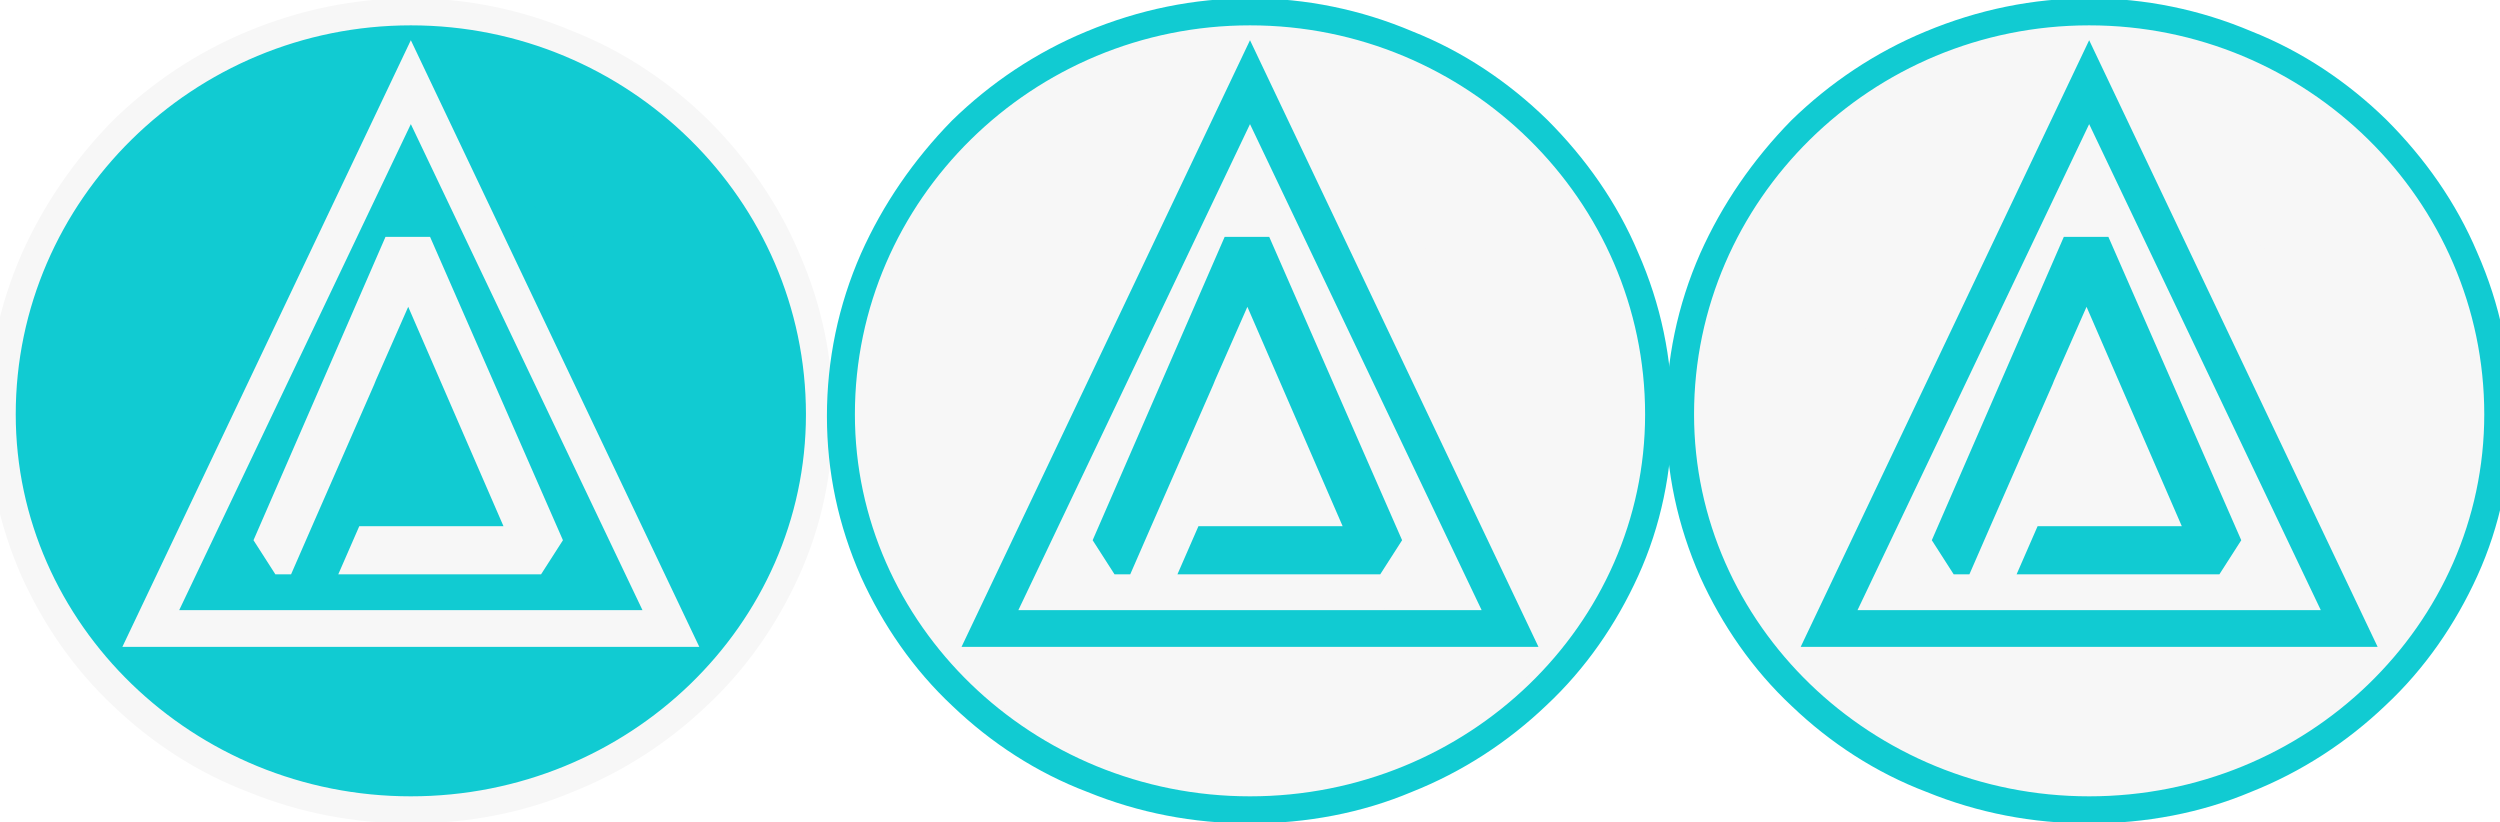
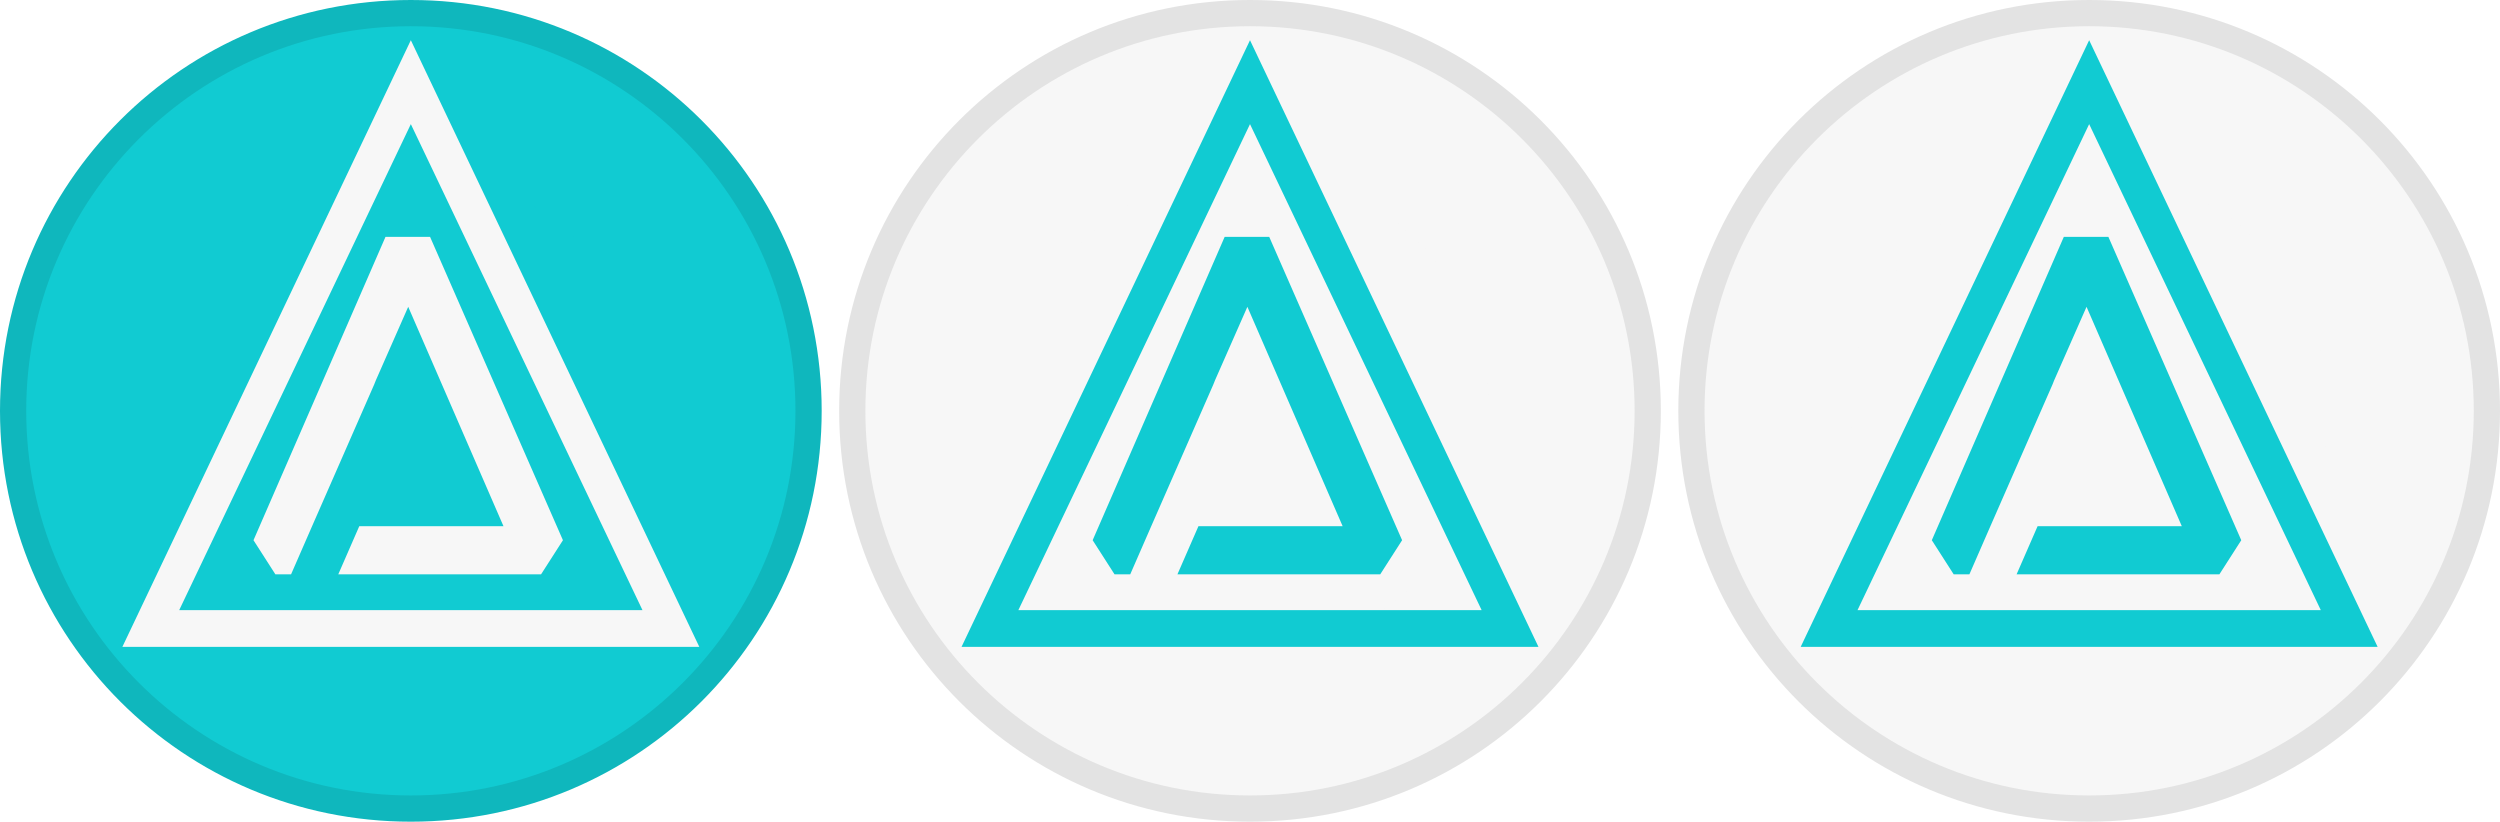
<svg xmlns="http://www.w3.org/2000/svg" xmlns:xlink="http://www.w3.org/1999/xlink" version="1.1" id="Layer_1" x="0px" y="0px" width="286px" height="94px" viewBox="0 0 286 94" style="enable-background:new 0 0 286 94;" xml:space="preserve">
  <style type="text/css">
	.st0{fill:#11CBD2;}
- 	.st1{fill:#F7F7F7;}
- 	.st2{clip-path:url(#SVGID_2_);fill:#F7F7F7;}
- 	.st3{clip-path:url(#SVGID_4_);fill:#F7F7F7;}
- 	.st4{clip-path:url(#SVGID_6_);}
- 	.st5{clip-path:url(#SVGID_8_);fill:#F7F7F7;}
- 	.st6{clip-path:url(#SVGID_10_);fill:#11CBD2;}
- 	.st7{clip-path:url(#SVGID_12_);fill:#11CBD2;}
- 	.st8{clip-path:url(#SVGID_14_);}
- 	.st9{clip-path:url(#SVGID_16_);fill:#11CBD2;}
- 	.st10{clip-path:url(#SVGID_18_);fill:#11CBD2;}
- 	.st11{clip-path:url(#SVGID_20_);fill:#11CBD2;}
- 	.st12{clip-path:url(#SVGID_22_);}
- 	.st13{clip-path:url(#SVGID_24_);fill:#11CBD2;}
+ 	.st1{fill:#0FB7BD;}
+ 	.st2{fill:#F7F7F7;}
+ 	.st3{fill:#E3E3E3;}
+ 	.st4{clip-path:url(#SVGID_2_);fill:#F7F7F7;}
+ 	.st5{clip-path:url(#SVGID_4_);fill:#F7F7F7;}
+ 	.st6{clip-path:url(#SVGID_6_);fill:#11CBD2;}
+ 	.st7{clip-path:url(#SVGID_8_);fill:#11CBD2;}
+ 	.st8{clip-path:url(#SVGID_10_);fill:#11CBD2;}
+ 	.st9{clip-path:url(#SVGID_12_);fill:#11CBD2;}
</style>
  <g>
    <g>
      <path class="st0" d="M47,92.5C21.9,92.5,1.5,72.1,1.5,47S21.9,1.5,47,1.5S92.5,21.9,92.5,47S72.1,92.5,47,92.5z" />
-       <path class="st0" d="M47,3c24.3,0,44,19.7,44,44S71.3,91,47,91S3,71.3,3,47S22.7,3,47,3 M47,0C21,0,0,21,0,47s21,47,47,47    s47-21,47-47S73,0,47,0L47,0z" />
+       <path class="st1" d="M47,3c24.3,0,44,19.7,44,44S71.3,91,47,91S3,71.3,3,47S22.7,3,47,3 M47,0C21,0,0,21,0,47s21,47,47,47    s47-21,47-47S73,0,47,0L47,0z" />
    </g>
    <circle class="st0" cx="47" cy="47" r="27.3" />
  </g>
  <g>
    <g>
-       <path class="st1" d="M239,92.5c-25.1,0-45.5-20.4-45.5-45.5S213.9,1.5,239,1.5s45.5,20.4,45.5,45.5S264.1,92.5,239,92.5z" />
-       <path class="st1" d="M239,3c24.3,0,44,19.7,44,44s-19.7,44-44,44s-44-19.7-44-44S214.7,3,239,3 M239,0c-26,0-47,21-47,47    s21,47,47,47s47-21,47-47S265,0,239,0L239,0z" />
+       <path class="st2" d="M239,92.5c-25.1,0-45.5-20.4-45.5-45.5S213.9,1.5,239,1.5s45.5,20.4,45.5,45.5S264.1,92.5,239,92.5z" />
+       <path class="st3" d="M239,3c24.3,0,44,19.7,44,44s-19.7,44-44,44s-44-19.7-44-44S214.7,3,239,3 M239,0c-26,0-47,21-47,47    s21,47,47,47s47-21,47-47S265,0,239,0L239,0z" />
    </g>
-     <ellipse transform="matrix(0.3417 -0.9398 0.9398 0.3417 113.1437 255.5513)" class="st1" cx="239" cy="47" rx="27.3" ry="27.3" />
+     <ellipse transform="matrix(0.4996 -0.8663 0.8663 0.4996 78.877 230.5404)" class="st2" cx="239" cy="47" rx="27.3" ry="27.3" />
  </g>
  <g>
    <g>
-       <path class="st1" d="M143,92.5c-25.1,0-45.5-20.4-45.5-45.5S117.9,1.5,143,1.5s45.5,20.4,45.5,45.5S168.1,92.5,143,92.5z" />
-       <path class="st1" d="M143,3c24.3,0,44,19.7,44,44s-19.7,44-44,44S99,71.3,99,47S118.7,3,143,3 M143,0c-26,0-47,21-47,47    s21,47,47,47s47-21,47-47S169,0,143,0L143,0z" />
+       <path class="st2" d="M143,92.5c-25.1,0-45.5-20.4-45.5-45.5S117.9,1.5,143,1.5s45.5,20.4,45.5,45.5S168.1,92.5,143,92.5z" />
+       <path class="st3" d="M143,3c24.3,0,44,19.7,44,44s-19.7,44-44,44S99,71.3,99,47S118.7,3,143,3 M143,0c-26,0-47,21-47,47    s21,47,47,47s47-21,47-47S169,0,143,0L143,0z" />
    </g>
-     <circle class="st1" cx="143" cy="47" r="27.3" />
+     <circle class="st2" cx="143" cy="47" r="27.3" />
  </g>
  <g>
    <g>
      <g>
        <g>
-           <defs>
-             <rect id="SVGID_1_" x="-1" y="-1" width="96" height="96" />
-           </defs>
-           <clipPath id="SVGID_2_">
-             <use xlink:href="#SVGID_1_" style="overflow:visible;" />
-           </clipPath>
-           <path class="st2" d="M80,74H14L47,4.6L80,74z M20.5,69.8h53L47,14.2L20.5,69.8z" />
+           <g>
+             <defs>
+               <rect id="SVGID_1_" x="-1" y="-1" width="96" height="96" />
+             </defs>
+             <clipPath id="SVGID_2_">
+               <use xlink:href="#SVGID_1_" style="overflow:visible;" />
+             </clipPath>
+             <path class="st4" d="M80,74H14L47,4.6L80,74z M20.5,69.8h53L47,14.2L20.5,69.8z" />
+           </g>
        </g>
      </g>
      <g>
        <g>
-           <defs>
-             <rect id="SVGID_3_" x="-1" y="-1" width="96" height="96" />
-           </defs>
-           <clipPath id="SVGID_4_">
-             <use xlink:href="#SVGID_3_" style="overflow:visible;" />
-           </clipPath>
-           <polygon class="st3" points="49.2,27.1 44.1,27.1 29,61.8 31.5,65.7 33.3,65.7 35.7,60.2 35.7,60.2 42.8,44 43,43.5 46.7,35.1       57.6,60.2 41.1,60.2 38.7,65.7 61.9,65.7 64.4,61.8     " />
+           <g>
+             <defs>
+               <rect id="SVGID_3_" x="-1" y="-1" width="96" height="96" />
+             </defs>
+             <clipPath id="SVGID_4_">
+               <use xlink:href="#SVGID_3_" style="overflow:visible;" />
+             </clipPath>
+             <polygon class="st5" points="49.2,27.1 44.1,27.1 29,61.8 31.5,65.7 33.3,65.7 35.7,60.2 35.7,60.2 42.8,44 43,43.5 46.7,35.1        57.6,60.2 41.1,60.2 38.7,65.7 61.9,65.7 64.4,61.8      " />
+           </g>
        </g>
      </g>
      <g>
        <g>
-           <defs>
-             <rect id="SVGID_5_" x="-5" y="-5" width="104" height="104" />
-           </defs>
-           <clipPath id="SVGID_6_">
-             <use xlink:href="#SVGID_5_" style="overflow:visible;" />
-           </clipPath>
-           <g class="st4">
+           <g>
            <g>
              <g>
                <defs>
-                   <rect id="SVGID_7_" x="-5" y="-5" width="104" height="104" />
+                   <rect id="SVGID_5_" x="191" y="-1" width="96" height="96" />
+                 </defs>
+                 <clipPath id="SVGID_6_">
+                   <use xlink:href="#SVGID_5_" style="overflow:visible;" />
+                 </clipPath>
+                 <path class="st6" d="M272,74h-66l33-69.4L272,74z M212.5,69.8h53L239,14.2L212.5,69.8z" />
+               </g>
+             </g>
+           </g>
+           <g>
+             <g>
+               <g>
+                 <defs>
+                   <rect id="SVGID_7_" x="191" y="-1" width="96" height="96" />
                </defs>
                <clipPath id="SVGID_8_">
                  <use xlink:href="#SVGID_7_" style="overflow:visible;" />
                </clipPath>
-                 <path class="st5" d="M47,94.2c-6.5,0-12.7-1.2-18.6-3.6c-5.8-2.2-11-5.6-15.4-9.8C8.5,76.6,5,71.5,2.5,66         c-2.6-5.9-3.9-12-3.9-18.4S-0.1,34.9,2.5,29c2.5-5.6,6-10.7,10.4-15.2C17.3,9.5,22.5,6,28.3,3.6c6-2.5,12.3-3.8,18.7-3.8         s12.7,1.3,18.6,3.8c5.8,2.3,11,5.8,15.4,10.1c4.4,4.4,8,9.5,10.4,15.2c2.6,5.9,3.9,12.1,3.9,18.6c0,6.4-1.3,12.7-3.9,18.4         c-2.5,5.5-6,10.6-10.5,14.8c-4.4,4.2-9.6,7.6-15.4,9.9C59.8,93,53.5,94.2,47,94.2 M47,2.9c-24.9,0-45.2,20-45.2,44.5         c0,24,20.3,43.7,45.2,43.7s45.2-19.6,45.2-43.7C92.2,22.9,71.9,2.9,47,2.9" />
+                 <polygon class="st7" points="241.2,27.1 236.1,27.1 221,61.8 223.5,65.7 225.3,65.7 227.7,60.2 227.7,60.2 234.8,44          235,43.5 238.7,35.1 249.6,60.2 233.1,60.2 230.7,65.7 253.9,65.7 256.4,61.8        " />
              </g>
            </g>
          </g>
-         </g>
-       </g>
-     </g>
-   </g>
-   <g>
-     <g>
-       <g>
-         <g>
-           <defs>
-             <rect id="SVGID_9_" x="191" y="-1" width="96" height="96" />
-           </defs>
-           <clipPath id="SVGID_10_">
-             <use xlink:href="#SVGID_9_" style="overflow:visible;" />
-           </clipPath>
-           <path class="st6" d="M272,74h-66l33-69.4L272,74z M212.5,69.8h53L239,14.2L212.5,69.8z" />
-         </g>
-       </g>
-       <g>
-         <g>
-           <defs>
-             <rect id="SVGID_11_" x="191" y="-1" width="96" height="96" />
-           </defs>
-           <clipPath id="SVGID_12_">
-             <use xlink:href="#SVGID_11_" style="overflow:visible;" />
-           </clipPath>
-           <polygon class="st7" points="241.2,27.1 236.1,27.1 221,61.8 223.5,65.7 225.3,65.7 227.7,60.2 227.7,60.2 234.8,44 235,43.5       238.7,35.1 249.6,60.2 233.1,60.2 230.7,65.7 253.9,65.7 256.4,61.8     " />
-         </g>
-       </g>
-       <g>
-         <g>
-           <defs>
-             <rect id="SVGID_13_" x="187" y="-5" width="104" height="104" />
-           </defs>
-           <clipPath id="SVGID_14_">
-             <use xlink:href="#SVGID_13_" style="overflow:visible;" />
-           </clipPath>
-           <g class="st8">
+           <g>
            <g>
              <g>
-                 <defs>
-                   <rect id="SVGID_15_" x="186" y="-9" width="104" height="104" />
-                 </defs>
-                 <clipPath id="SVGID_16_">
-                   <use xlink:href="#SVGID_15_" style="overflow:visible;" />
-                 </clipPath>
-                 <path class="st9" d="M239,94.2c-6.5,0-12.7-1.2-18.6-3.6c-5.8-2.2-11-5.6-15.4-9.8c-4.5-4.2-8-9.3-10.5-14.8         c-2.6-5.9-3.9-12-3.9-18.4s1.3-12.7,3.9-18.6c2.5-5.6,6-10.7,10.4-15.2c4.4-4.3,9.6-7.8,15.4-10.2c6-2.5,12.3-3.8,18.7-3.8         c6.4,0,12.7,1.3,18.6,3.8c5.8,2.3,11,5.8,15.4,10.1c4.4,4.4,8,9.5,10.4,15.2c2.6,5.9,3.9,12.1,3.9,18.6         c0,6.4-1.3,12.7-3.9,18.4c-2.5,5.5-6,10.6-10.5,14.8c-4.4,4.2-9.6,7.6-15.4,9.9C251.8,93,245.5,94.2,239,94.2 M239,2.9         c-24.9,0-45.2,20-45.2,44.5c0,24,20.3,43.7,45.2,43.7s45.2-19.6,45.2-43.7C284.2,22.9,263.9,2.9,239,2.9" />
+                 <g>
+                   <g>
+                     <defs>
+                       <rect id="SVGID_9_" x="95" y="-1" width="96" height="96" />
+                     </defs>
+                     <clipPath id="SVGID_10_">
+                       <use xlink:href="#SVGID_9_" style="overflow:visible;" />
+                     </clipPath>
+                     <path class="st8" d="M176,74h-66l33-69.4L176,74z M116.5,69.8h53L143,14.2L116.5,69.8z" />
+                   </g>
+                 </g>
              </g>
-             </g>
-           </g>
-         </g>
-       </g>
-     </g>
-   </g>
-   <g>
-     <g>
-       <g>
-         <g>
-           <defs>
-             <rect id="SVGID_17_" x="95" y="-1" width="96" height="96" />
-           </defs>
-           <clipPath id="SVGID_18_">
-             <use xlink:href="#SVGID_17_" style="overflow:visible;" />
-           </clipPath>
-           <path class="st10" d="M176,74h-66l33-69.4L176,74z M116.5,69.8h53L143,14.2L116.5,69.8z" />
-         </g>
-       </g>
-       <g>
-         <g>
-           <defs>
-             <rect id="SVGID_19_" x="95" y="-1" width="96" height="96" />
-           </defs>
-           <clipPath id="SVGID_20_">
-             <use xlink:href="#SVGID_19_" style="overflow:visible;" />
-           </clipPath>
-           <polygon class="st11" points="145.2,27.1 140.1,27.1 125,61.8 127.5,65.7 129.3,65.7 131.7,60.2 131.7,60.2 138.8,44 139,43.5       142.7,35.1 153.6,60.2 137.1,60.2 134.7,65.7 157.9,65.7 160.4,61.8     " />
-         </g>
-       </g>
-       <g>
-         <g>
-           <defs>
-             <rect id="SVGID_21_" x="91" y="-5" width="104" height="104" />
-           </defs>
-           <clipPath id="SVGID_22_">
-             <use xlink:href="#SVGID_21_" style="overflow:visible;" />
-           </clipPath>
-           <g class="st12">
-             <g>
              <g>
-                 <defs>
-                   <rect id="SVGID_23_" x="90" y="-9" width="104" height="104" />
-                 </defs>
-                 <clipPath id="SVGID_24_">
-                   <use xlink:href="#SVGID_23_" style="overflow:visible;" />
-                 </clipPath>
-                 <path class="st13" d="M143,94.2c-6.5,0-12.7-1.2-18.6-3.6c-5.8-2.2-11-5.6-15.4-9.8c-4.5-4.2-8-9.3-10.5-14.8         c-2.6-5.9-3.9-12-3.9-18.4s1.3-12.7,3.9-18.6c2.5-5.6,6-10.7,10.4-15.2c4.4-4.3,9.6-7.8,15.4-10.2c6-2.5,12.3-3.8,18.7-3.8         s12.7,1.3,18.6,3.8c5.8,2.3,11,5.8,15.4,10.1c4.4,4.4,8,9.5,10.4,15.2c2.6,5.9,3.9,12.1,3.9,18.6c0,6.4-1.3,12.7-3.9,18.4         c-2.5,5.5-6,10.6-10.5,14.8c-4.4,4.2-9.6,7.6-15.4,9.9C155.8,93,149.5,94.2,143,94.2 M143,2.9c-24.9,0-45.2,20-45.2,44.5         c0,24,20.3,43.7,45.2,43.7s45.2-19.6,45.2-43.7C188.2,22.9,167.9,2.9,143,2.9" />
+                 <g>
+                   <g>
+                     <defs>
+                       <rect id="SVGID_11_" x="95" y="-1" width="96" height="96" />
+                     </defs>
+                     <clipPath id="SVGID_12_">
+                       <use xlink:href="#SVGID_11_" style="overflow:visible;" />
+                     </clipPath>
+                     <polygon class="st9" points="145.2,27.1 140.1,27.1 125,61.8 127.5,65.7 129.3,65.7 131.7,60.2 131.7,60.2 138.8,44            139,43.5 142.7,35.1 153.6,60.2 137.1,60.2 134.7,65.7 157.9,65.7 160.4,61.8          " />
+                   </g>
+                 </g>
              </g>
            </g>
          </g>
        </g>
      </g>
    </g>
  </g>
</svg>
